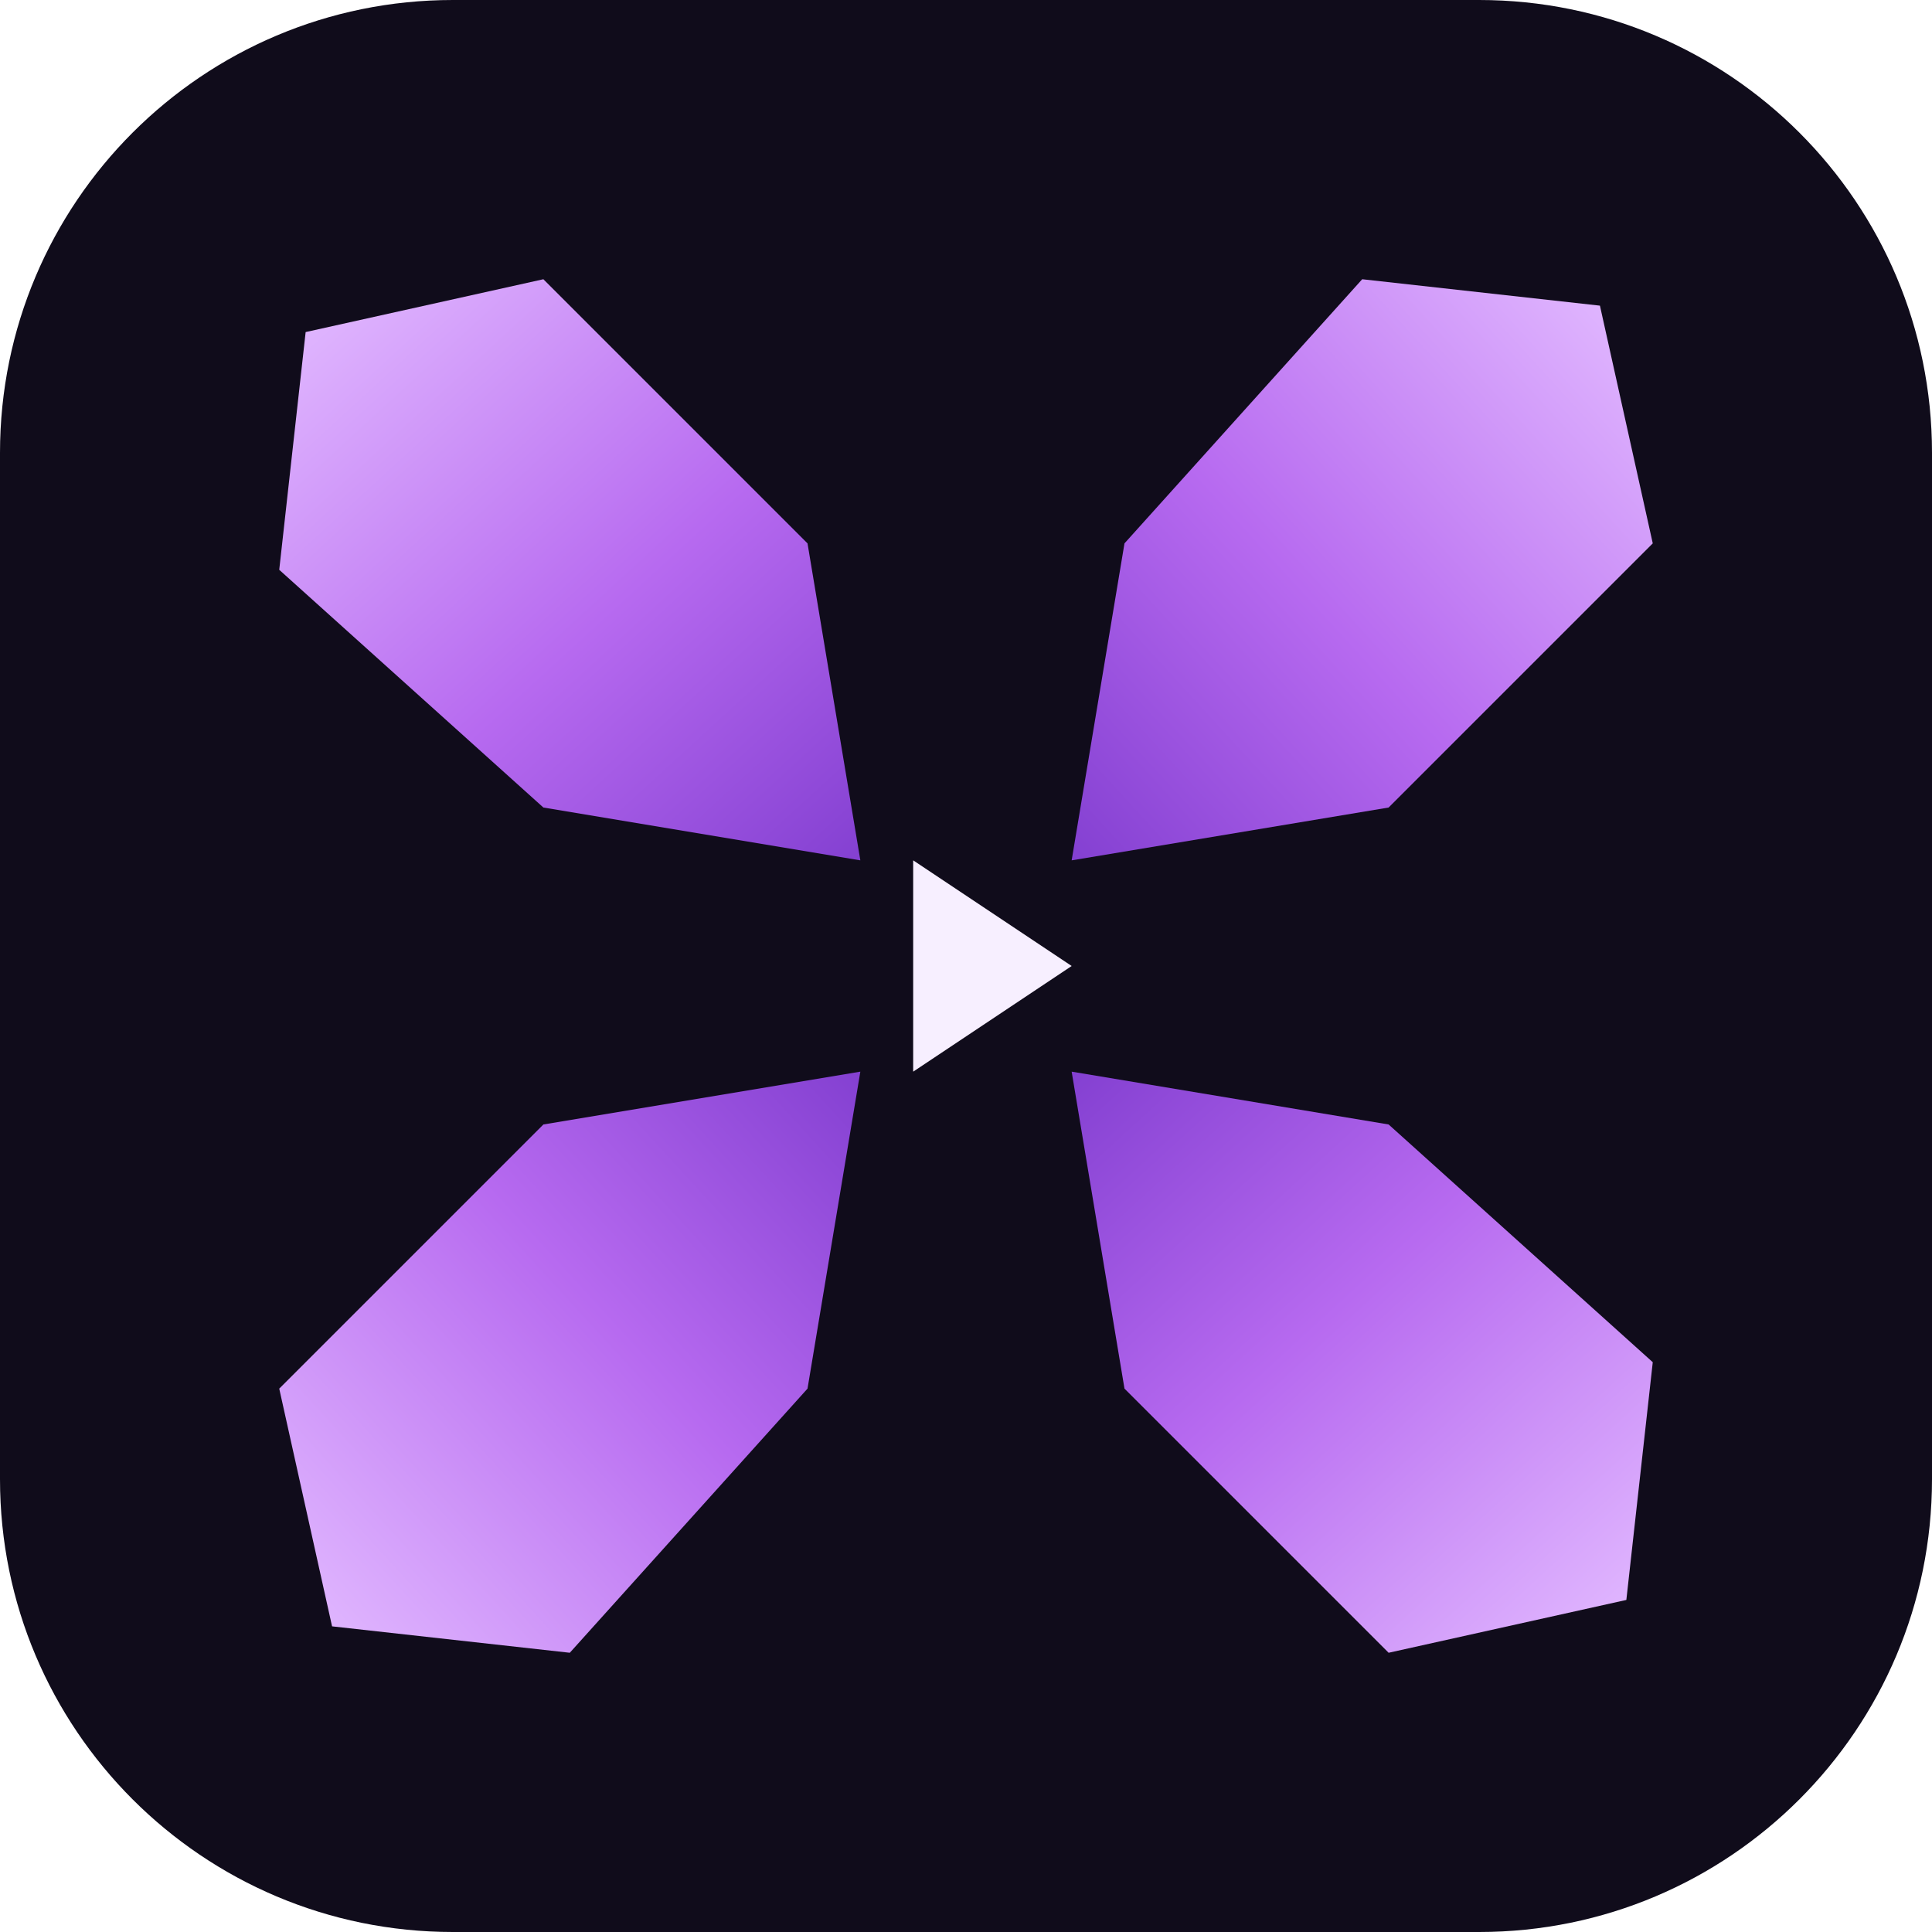
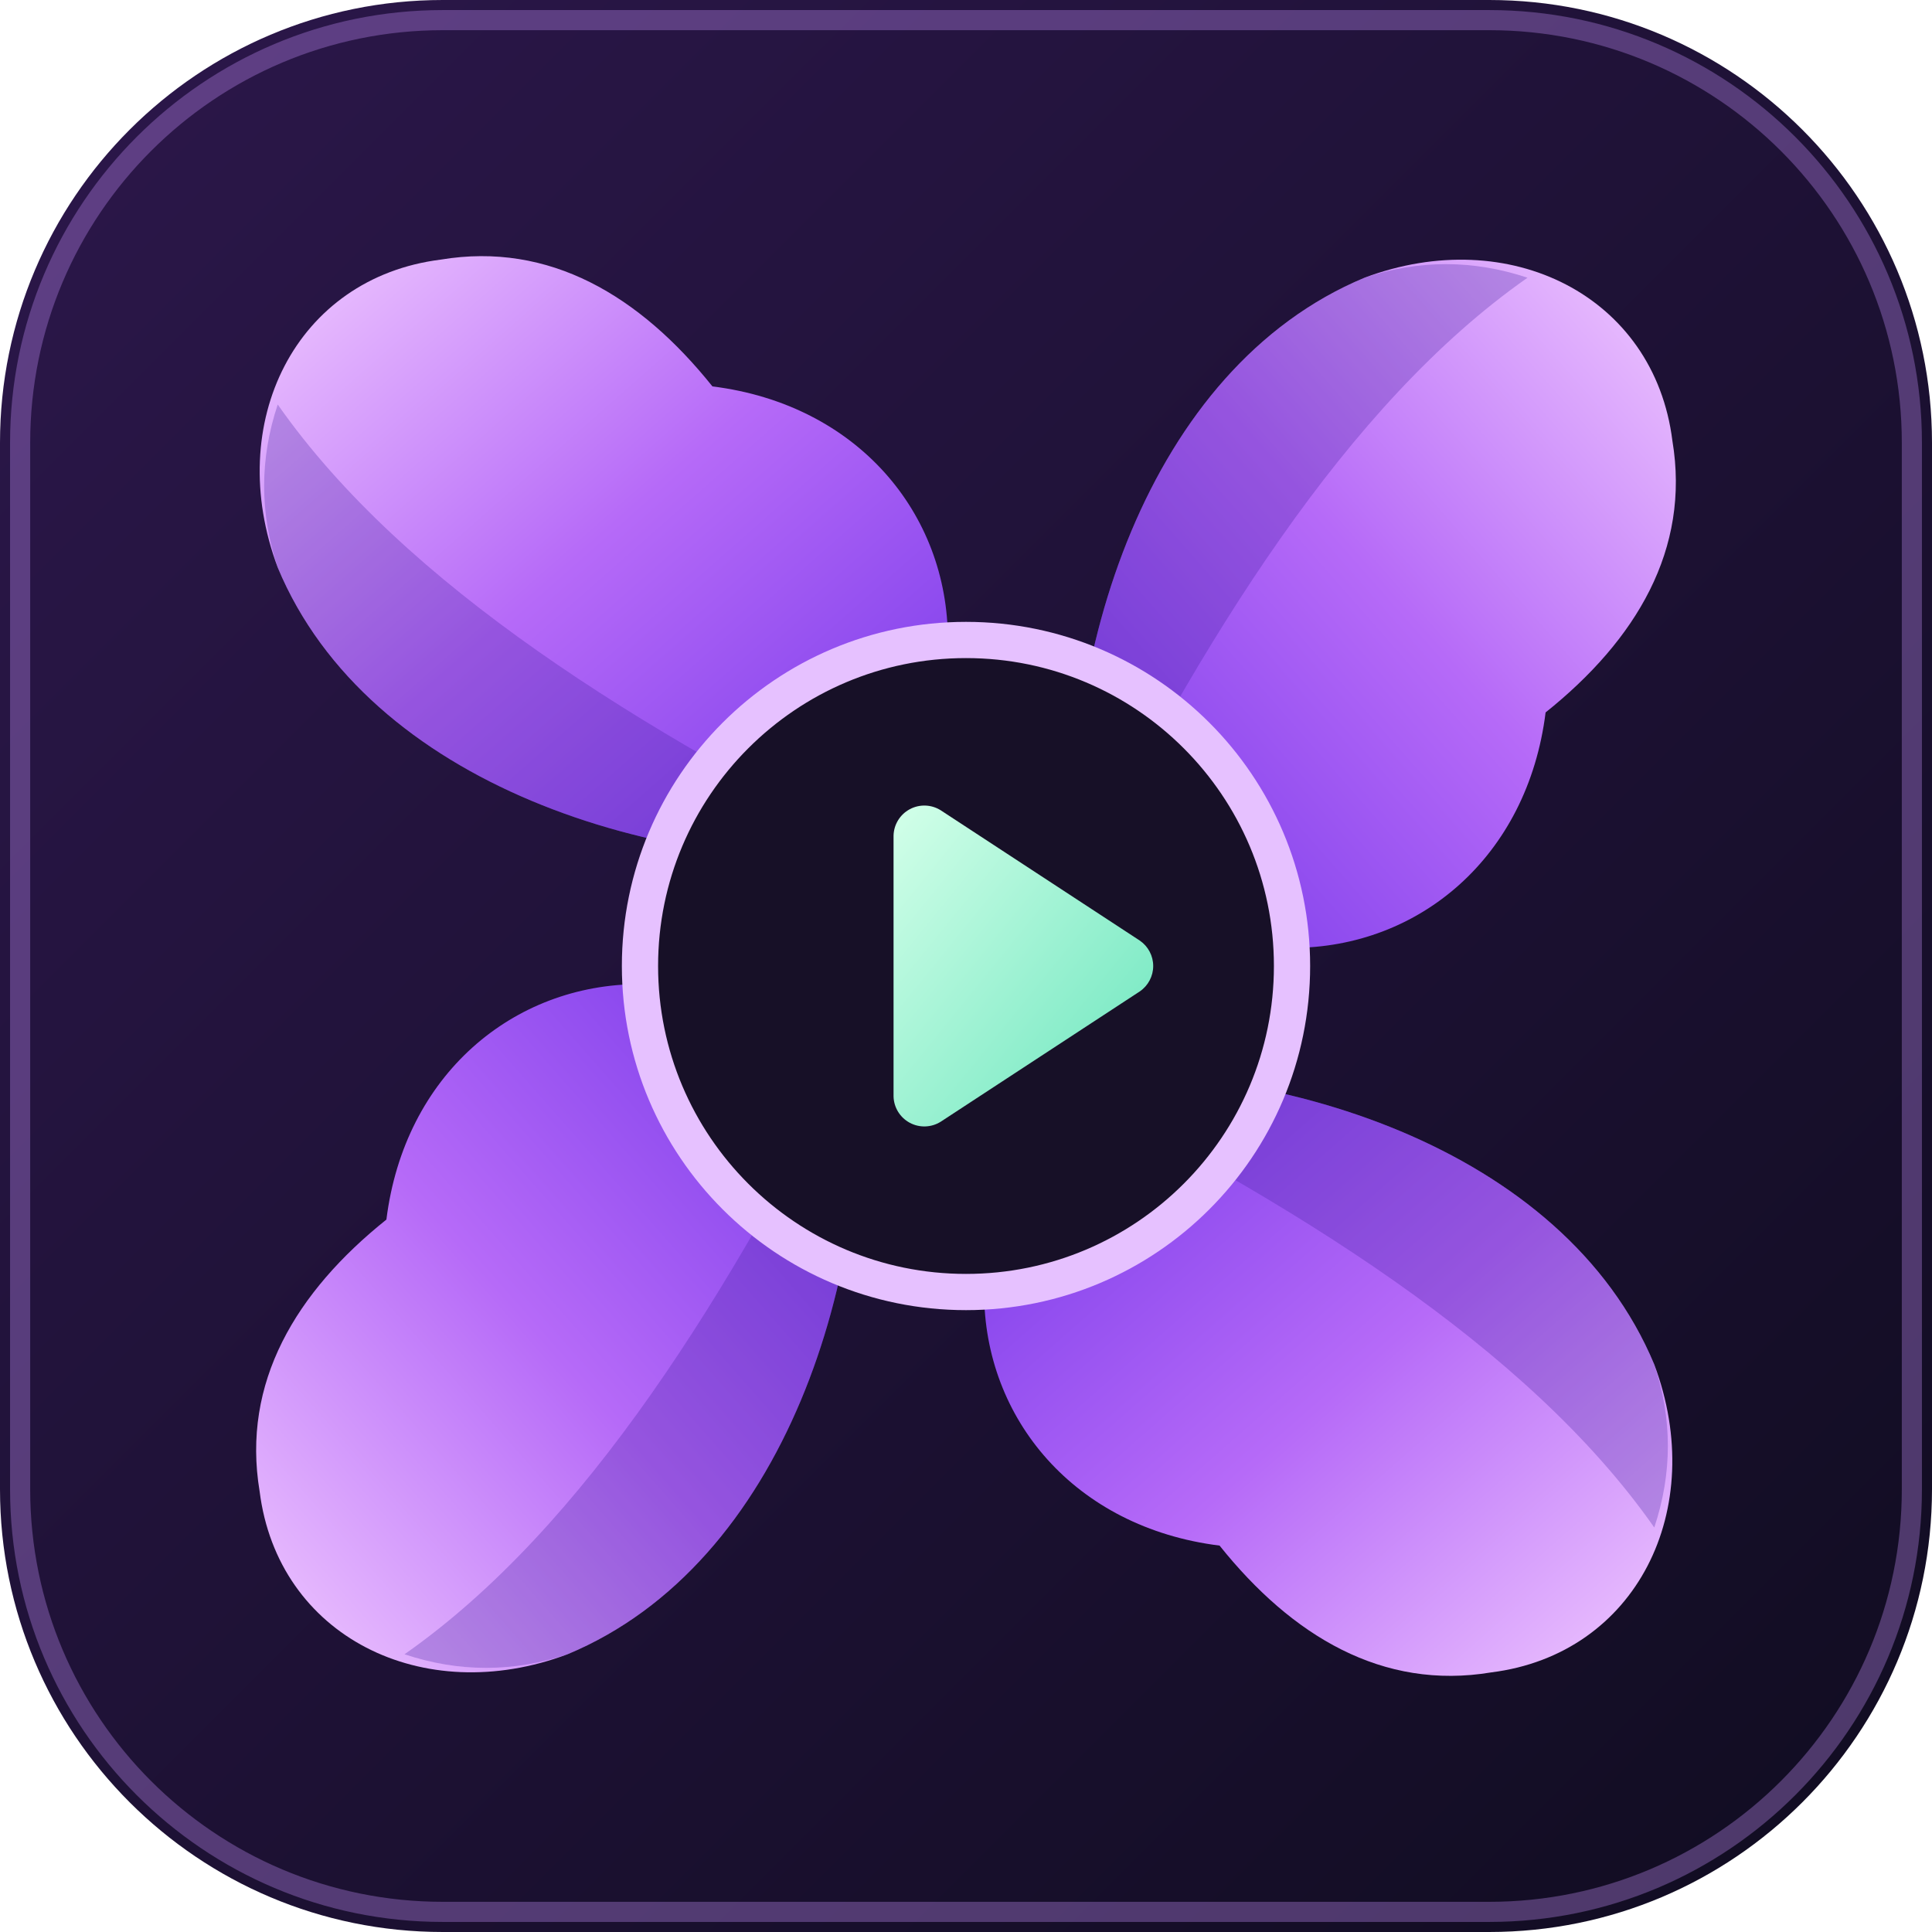
- <svg xmlns="http://www.w3.org/2000/svg" viewBox="0 0 64 64" fill="none">
-   <rect width="64" height="64" rx="15" fill="#100C1B" />
+ <svg xmlns="http://www.w3.org/2000/svg" viewBox="0 0 96 96">
  <defs>
-     <linearGradient id="p" x1="8" y1="6" x2="30" y2="30" gradientUnits="userSpaceOnUse">
-       <stop stop-color="#E1B8FF" />
-       <stop offset=".5" stop-color="#B76AF0" />
-       <stop offset="1" stop-color="#7937CB" />
+     <linearGradient id="badge" x1="0" x2="1" y1="0" y2="1">
+       <stop stop-color="#2C174B" />
+       <stop offset="1" stop-color="#100C20" />
    </linearGradient>
-     <path id="l" d="M28 28 16 26 6 17 7 8 16 6 26 16Z" fill="url(#p)" />
  </defs>
-   <g transform="translate(4 4) scale(.875)">
-     <use href="#l" />
-     <use href="#l" transform="rotate(90 32 32)" />
-     <use href="#l" transform="rotate(180 32 32)" />
-     <use href="#l" transform="rotate(270 32 32)" />
-     <path d="m30 28 6 4-6 4Z" fill="#F7EFFF" />
+   <rect width="96" height="96" rx="22" fill="url(#badge)" />
+   <rect x="1" y="1" width="94" height="94" rx="21" fill="none" stroke="#C38DF8" stroke-opacity=".34" />
+   <g transform="translate(4.8 4.8) scale(0.9)">
+     <defs>
+       <linearGradient id="violet" x1="0" x2="1" y1="0" y2="1">
+         <stop stop-color="#F0C9FF" />
+         <stop offset=".48" stop-color="#B66AF8" />
+         <stop offset="1" stop-color="#7336E8" />
+       </linearGradient>
+       <linearGradient id="mint" x1="0" x2="1" y1="0" y2="1">
+         <stop stop-color="#D3FFE9" />
+         <stop offset="1" stop-color="#69E5BD" />
+       </linearGradient>
+       <path id="leaf" d="M44 42C31 43 15 38 10 26 7 18 11 10 19 9c6-1 11 2 15 7 8 1 13 7 13 14 0 5-1 9-3 12Z" />
+       <path id="fold" d="M44 42C31 43 15 38 10 26c-1-3-1-6 0-9 7 10 20 18 34 25Z" />
+     </defs>
+     <g fill="url(#violet)">
+       <use href="#leaf" />
+       <use href="#leaf" transform="rotate(90 48 48)" />
+       <use href="#leaf" transform="rotate(180 48 48)" />
+       <use href="#leaf" transform="rotate(270 48 48)" />
+     </g>
+     <g fill="#401B9F" opacity=".28">
+       <use href="#fold" />
+       <use href="#fold" transform="rotate(90 48 48)" />
+       <use href="#fold" transform="rotate(180 48 48)" />
+       <use href="#fold" transform="rotate(270 48 48)" />
+     </g>
+     <circle cx="48" cy="48" r="18" fill="#171027" stroke="#E6C1FF" stroke-width="2" />
+     <path d="M44 40.8a1.7 1.7 0 0 1 2.6-1.4l11 7.2a1.7 1.7 0 0 1 0 2.8l-11 7.2a1.7 1.7 0 0 1-2.6-1.4Z" fill="url(#mint)" />
  </g>
</svg>
